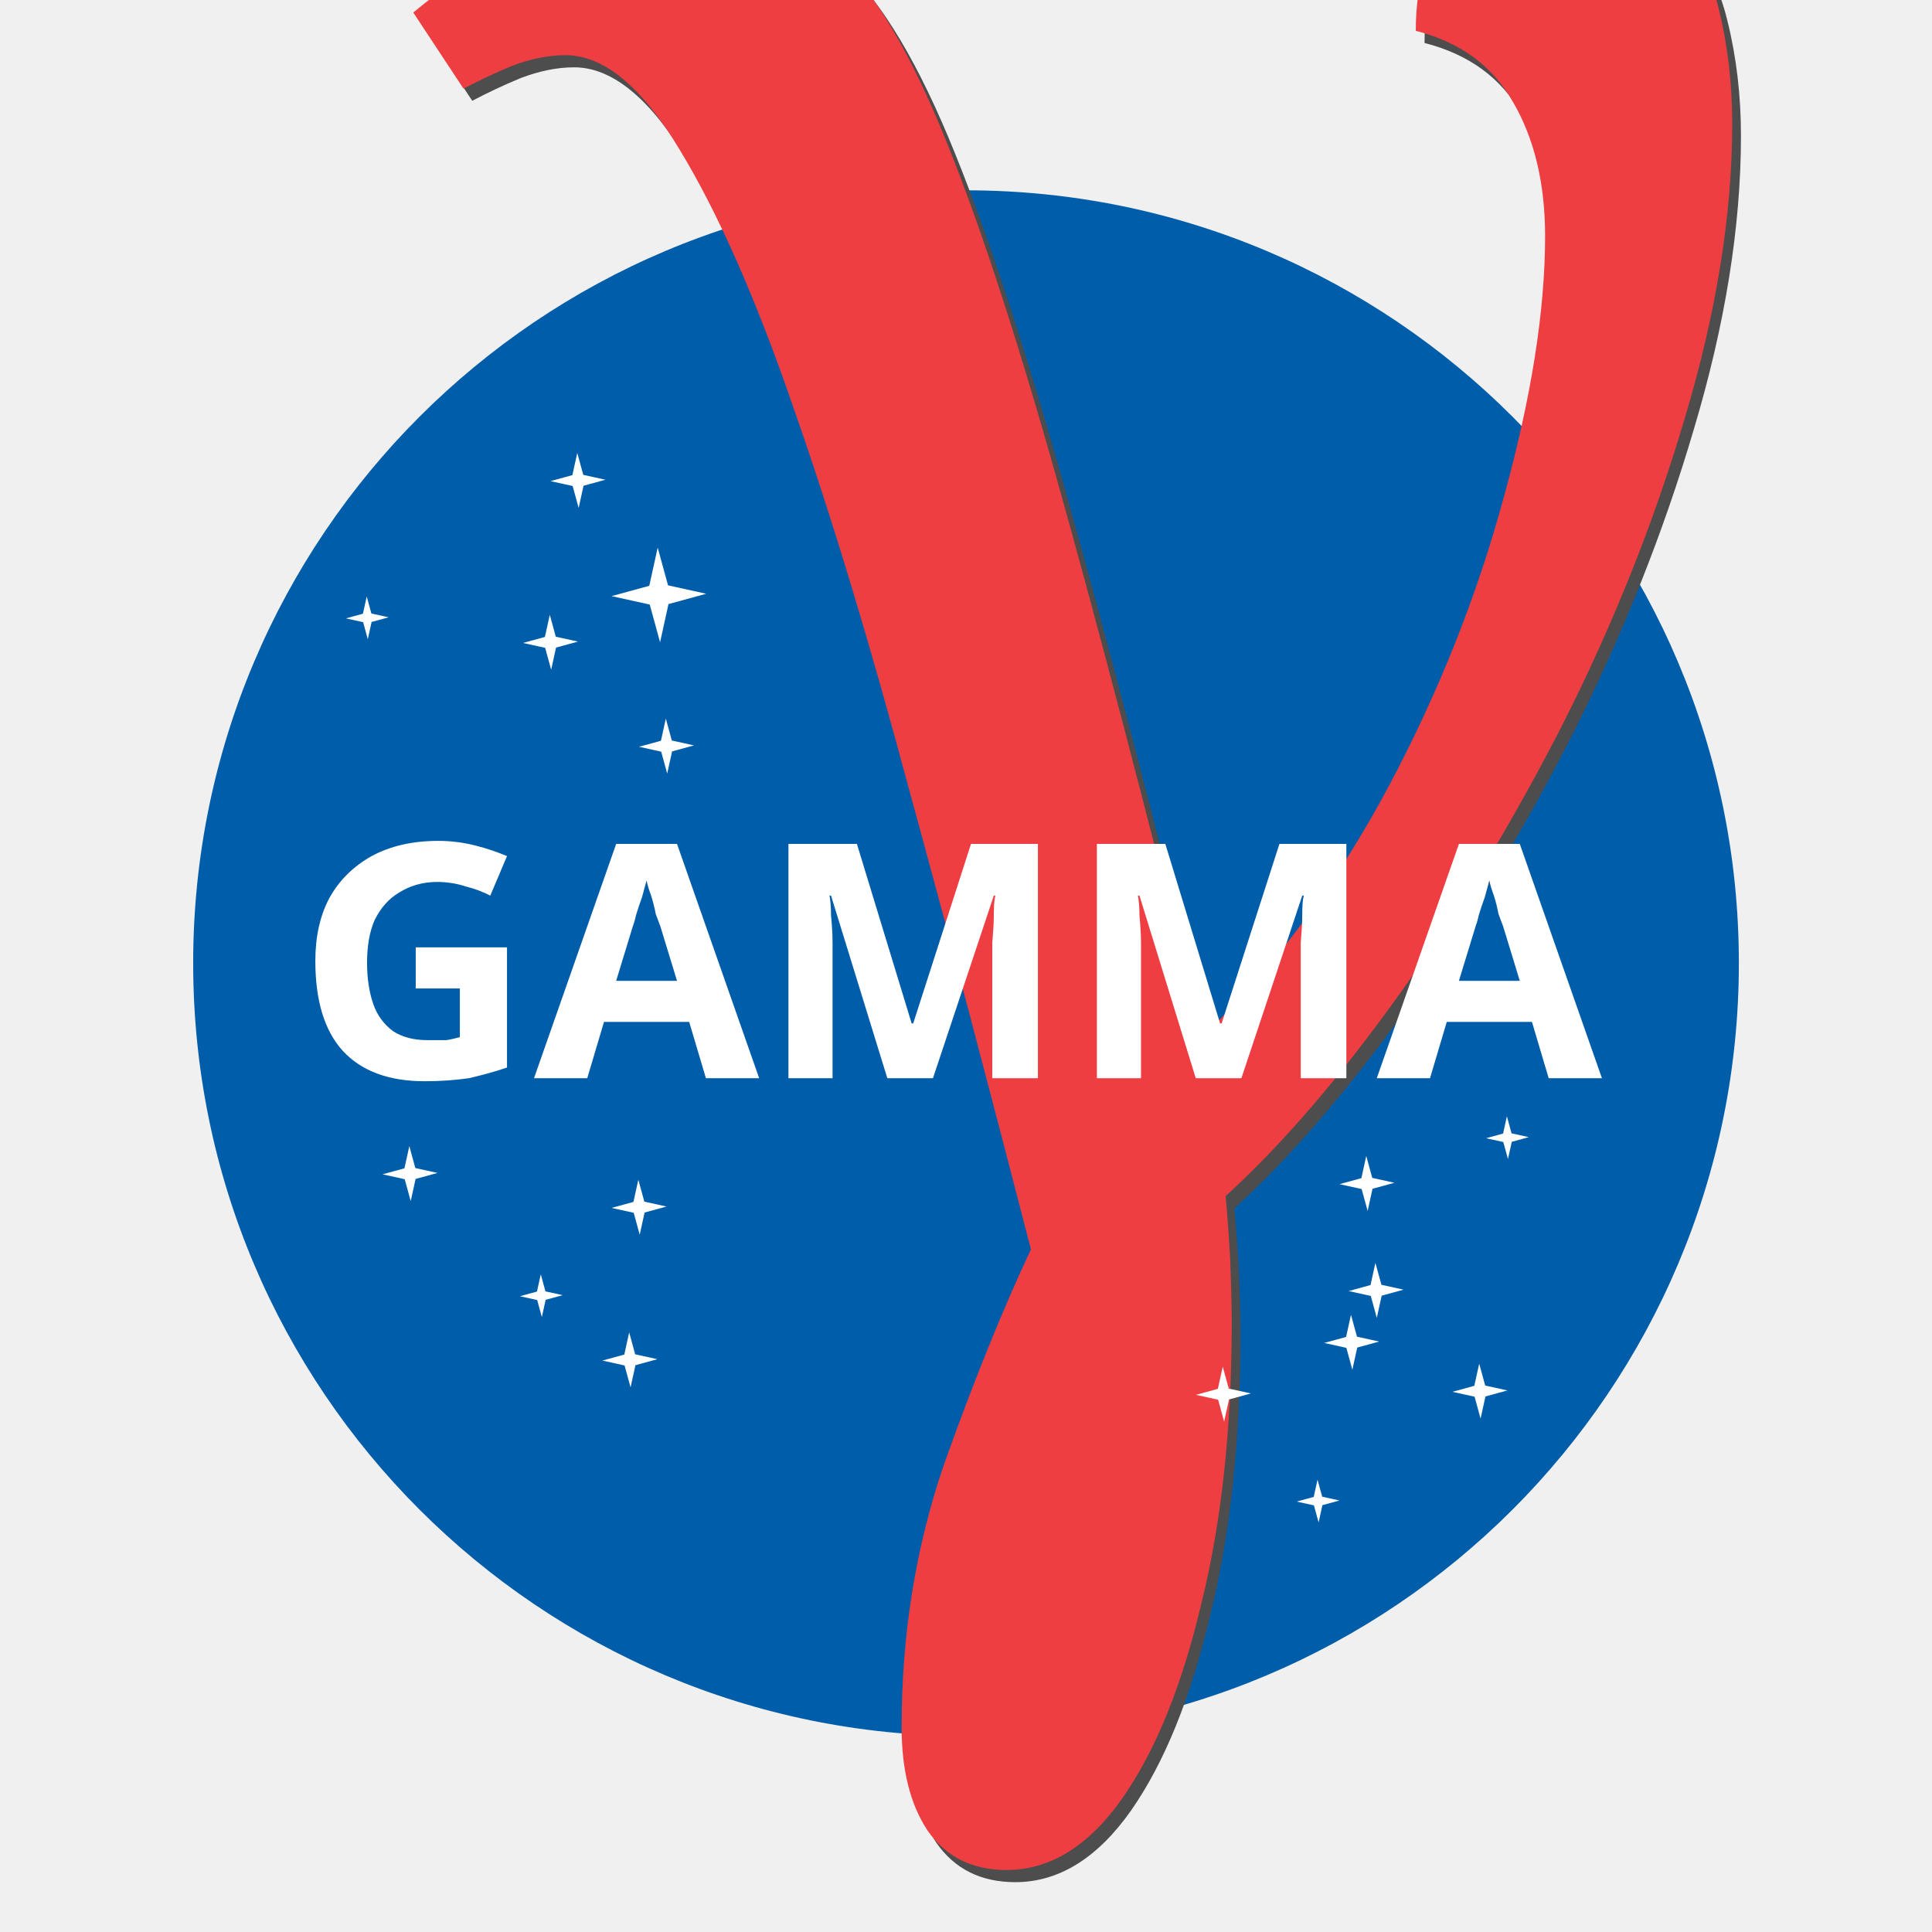
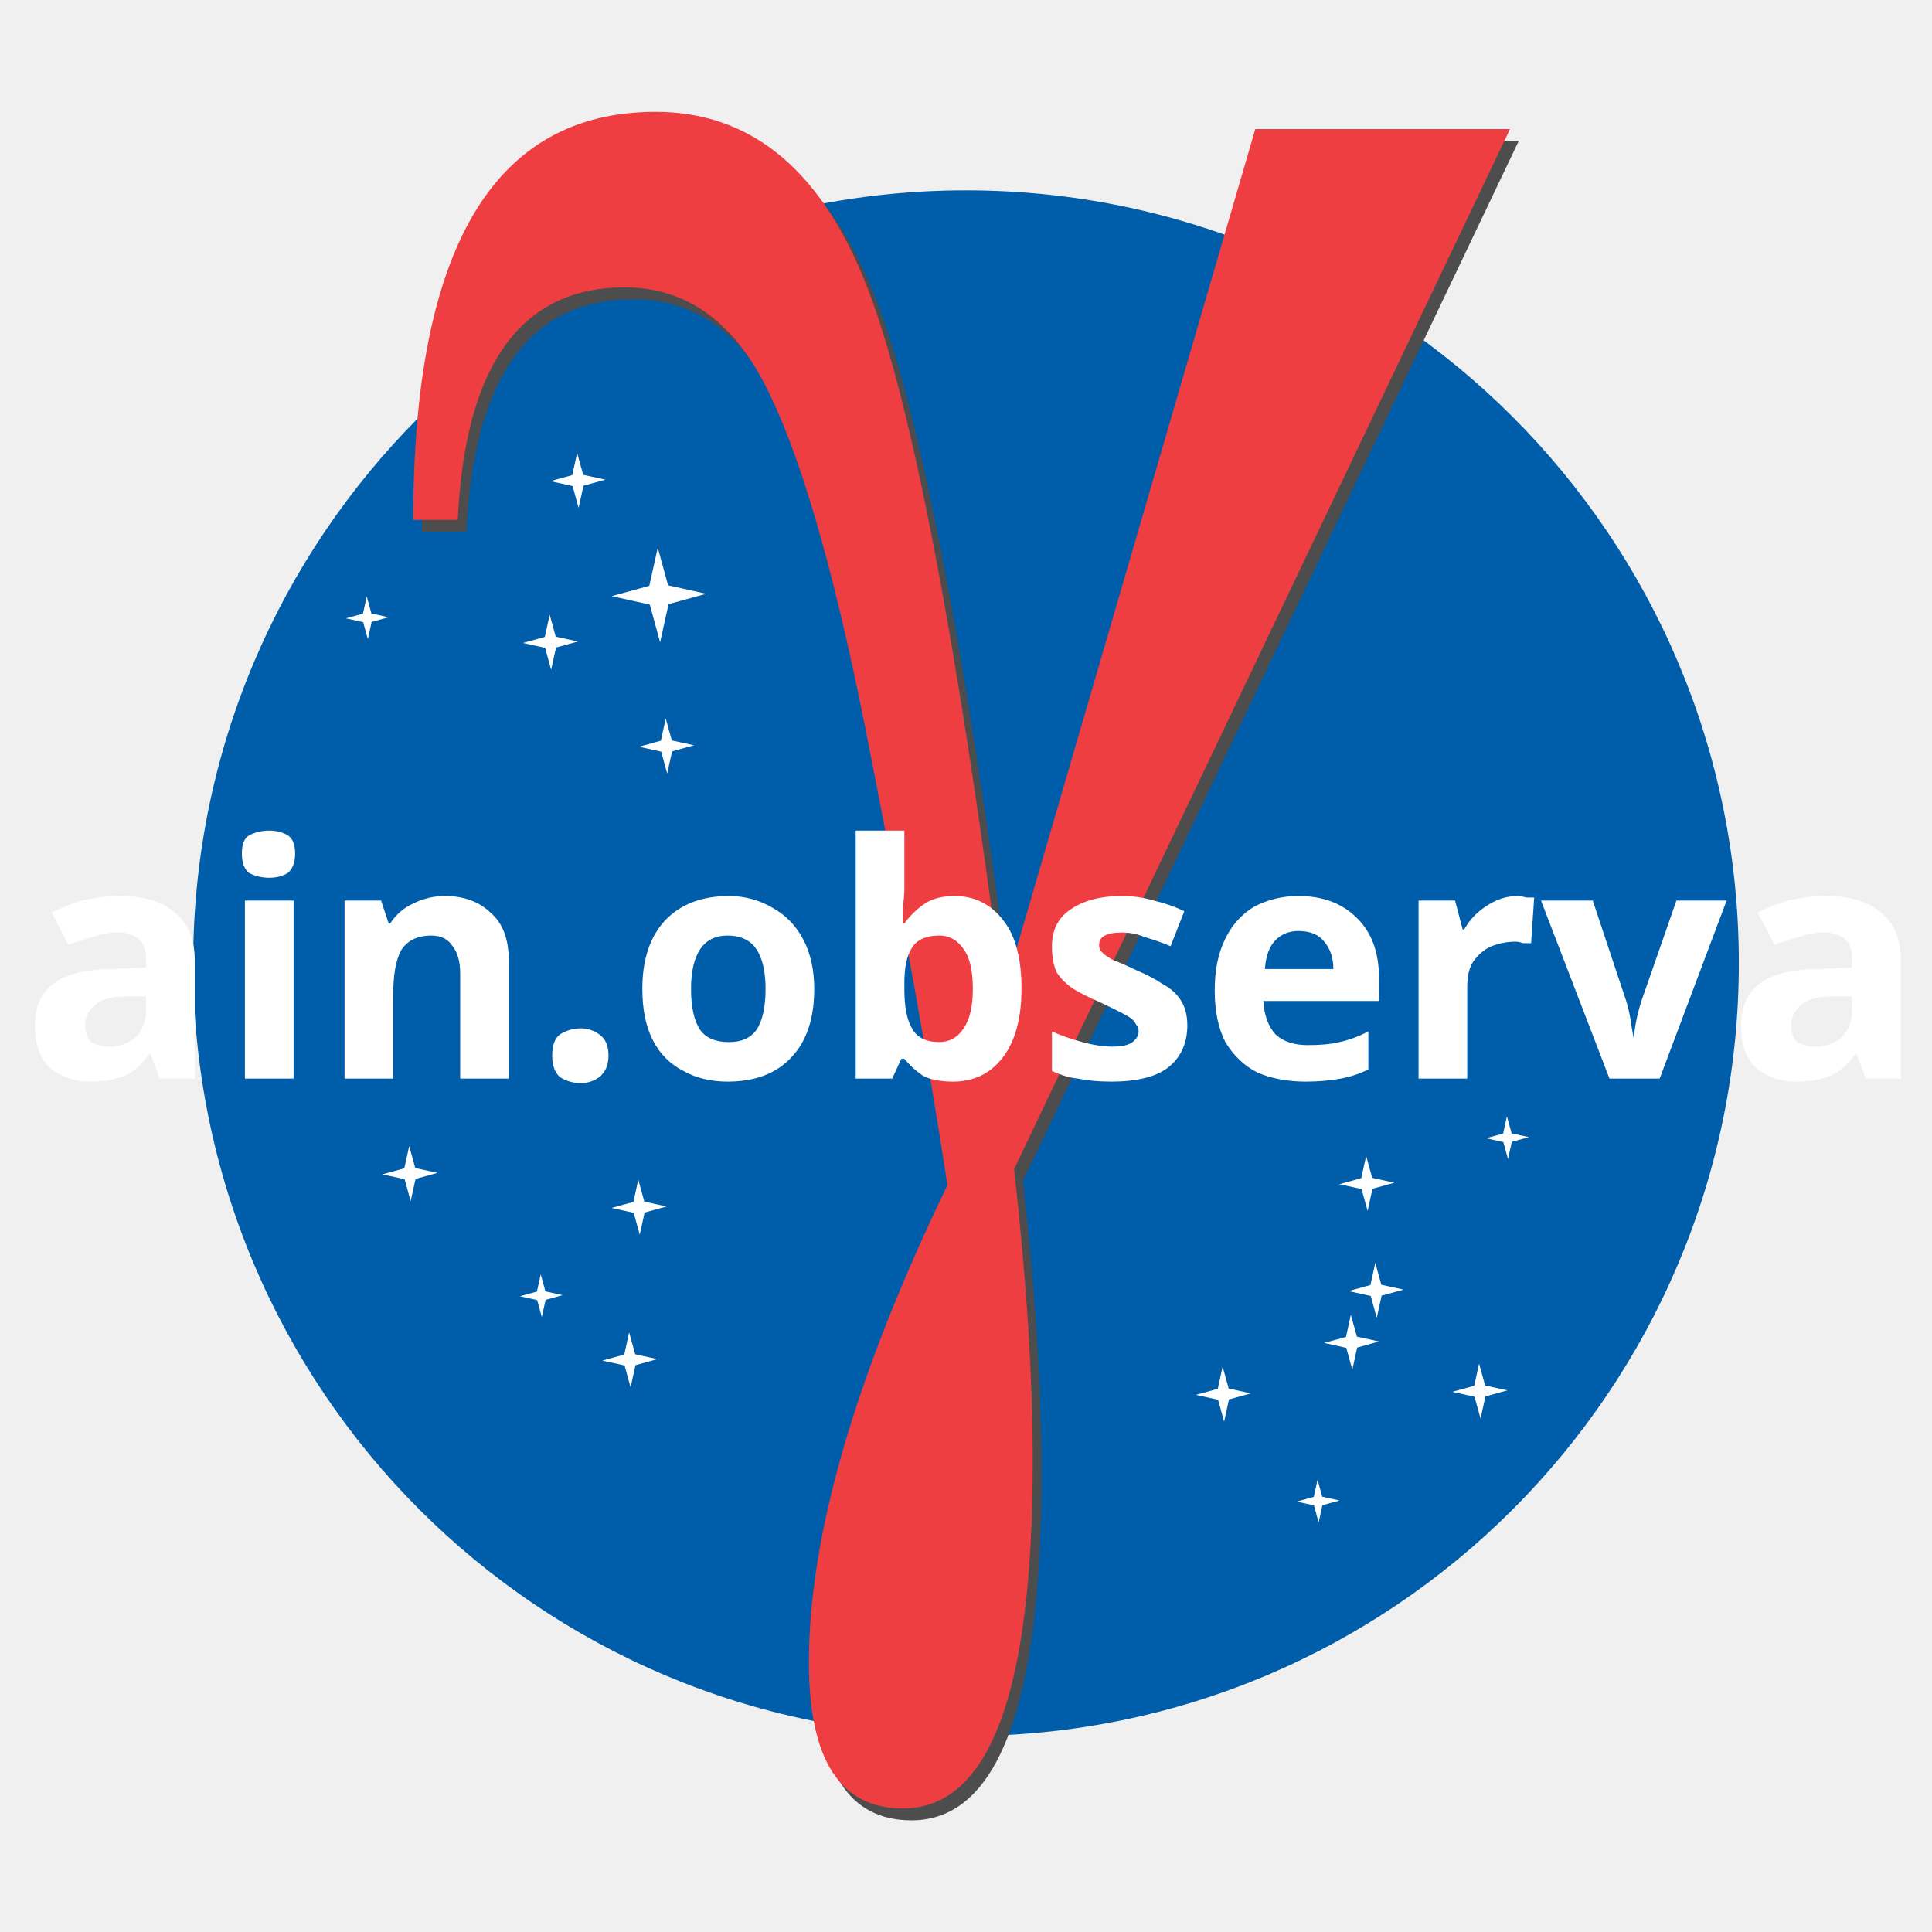
<svg xmlns="http://www.w3.org/2000/svg" width="75" height="75" version="1.1" viewBox="0 0 19.844 19.844" xml:space="preserve">
-   <g transform="translate(-.0228 .38683)">
-     <circle cx="9.945" cy="9.506" r="7.938" fill="#005daa" stroke-linecap="round" stroke-width=".492" />
-     <g transform="translate(.17414)" font-family="sans-serif" font-size="26.012px" letter-spacing="0px" stroke-width="1.393" word-spacing="0px">
-       <text x="4.183" y="12.695" fill="#4d4d4d" style="line-height:1.25" xml:space="preserve">
-         <tspan x="4.183" y="12.695" fill="#4d4d4d" font-family="Elephant" stroke-width="1.393">γ</tspan>
-       </text>
-       <text x="4.093" y="12.574" fill="#ef3e42" style="line-height:1.25" xml:space="preserve">
-         <tspan x="4.093" y="12.574" fill="#ef3e42" font-family="Elephant" stroke-width="1.393">γ</tspan>
-       </text>
+   <circle cx="9.922" cy="9.893" r="7.938" fill="#005daa" stroke-linecap="round" stroke-width=".492" />
+   <g transform="translate(.15134 .38683)" font-family="sans-serif" font-size="26.012px" letter-spacing="0px" stroke-width="1.393" word-spacing="0px">
+     <g fill="#4d4d4d" aria-label="γ">
+       <path d="m12.832 1.061h2.616l-5.093 10.682q0.191 1.715 0.191 2.998 0 3.569-1.334 3.569-0.965 0-0.965-1.499 0-1.956 1.423-4.903-0.279-1.829-0.787-4.407-0.495-2.578-1.029-3.696-0.521-1.118-1.499-1.118-1.6 0-1.715 2.388h-0.457q0-4.191 2.489-4.191 1.435 0 2.134 1.702 0.699 1.689 1.435 7.367z" />
    </g>
-     <path transform="matrix(.3875 0 0 .3875 6.1461 6.8541)" d="m1.694-1.662-0.274-1-1.012-0.223 1-0.274 0.223-1.012 0.274 1 1.012 0.223-1 0.274z" fill="#fff" stroke-linecap="round" stroke-width=".529" />
-     <path transform="matrix(.225 0 0 .225 5.3028 6.8663)" d="m1.694-1.662-0.274-1-1.012-0.223 1-0.274 0.223-1.012 0.274 1 1.012 0.223-1 0.274z" fill="#fff" stroke-linecap="round" stroke-width=".529" />
-     <path transform="matrix(.225 0 0 .225 5.5851 5.204)" d="m1.694-1.662-0.274-1-1.012-0.223 1-0.274 0.223-1.012 0.274 1 1.012 0.223-1 0.274z" fill="#fff" stroke-linecap="round" stroke-width=".529" />
-     <path transform="matrix(.225 0 0 .225 6.4946 7.9326)" d="m1.694-1.662-0.274-1-1.012-0.223 1-0.274 0.223-1.012 0.274 1 1.012 0.223-1 0.274z" fill="#fff" stroke-linecap="round" stroke-width=".529" />
-     <path transform="matrix(.225 0 0 .225 13.532 14.056)" d="m1.694-1.662-0.274-1-1.012-0.223 1-0.274 0.223-1.012 0.274 1 1.012 0.223-1 0.274z" fill="#fff" stroke-linecap="round" stroke-width=".529" />
-     <path transform="matrix(.225 0 0 .225 12.215 14.589)" d="m1.694-1.662-0.274-1-1.012-0.223 1-0.274 0.223-1.012 0.274 1 1.012 0.223-1 0.274z" fill="#fff" stroke-linecap="round" stroke-width=".529" />
-     <path transform="matrix(.225 0 0 .225 13.689 12.425)" d="m1.694-1.662-0.274-1-1.012-0.223 1-0.274 0.223-1.012 0.274 1 1.012 0.223-1 0.274z" fill="#fff" stroke-linecap="round" stroke-width=".529" />
-     <path transform="matrix(.225 0 0 .225 13.783 13.523)" d="m1.694-1.662-0.274-1-1.012-0.223 1-0.274 0.223-1.012 0.274 1 1.012 0.223-1 0.274z" fill="#fff" stroke-linecap="round" stroke-width=".529" />
-     <path transform="matrix(.225 0 0 .225 14.849 14.558)" d="m1.694-1.662-0.274-1-1.012-0.223 1-0.274 0.223-1.012 0.274 1 1.012 0.223-1 0.274z" fill="#fff" stroke-linecap="round" stroke-width=".529" />
-     <path transform="matrix(.175 0 0 .175 13.27 15.541)" d="m1.694-1.662-0.274-1-1.012-0.223 1-0.274 0.223-1.012 0.274 1 1.012 0.223-1 0.274z" fill="#fff" stroke-linecap="round" stroke-width=".529" />
-     <path transform="matrix(.175 0 0 .175 5.2918 13.432)" d="m1.694-1.662-0.274-1-1.012-0.223 1-0.274 0.223-1.012 0.274 1 1.012 0.223-1 0.274z" fill="#fff" stroke-linecap="round" stroke-width=".529" />
-     <path transform="matrix(.175 0 0 .175 15.215 11.809)" d="m1.694-1.662-0.274-1-1.012-0.223 1-0.274 0.223-1.012 0.274 1 1.012 0.223-1 0.274z" fill="#fff" stroke-linecap="round" stroke-width=".529" />
-     <path transform="matrix(.175 0 0 .175 3.5041 6.4695)" d="m1.694-1.662-0.274-1-1.012-0.223 1-0.274 0.223-1.012 0.274 1 1.012 0.223-1 0.274z" fill="#fff" stroke-linecap="round" stroke-width=".529" />
-     <path transform="matrix(.225 0 0 .225 6.1183 14.237)" d="m1.694-1.662-0.274-1-1.012-0.223 1-0.274 0.223-1.012 0.274 1 1.012 0.223-1 0.274z" fill="#fff" stroke-linecap="round" stroke-width=".529" />
-     <path transform="matrix(.225 0 0 .225 3.8601 12.324)" d="m1.694-1.662-0.274-1-1.012-0.223 1-0.274 0.223-1.012 0.274 1 1.012 0.223-1 0.274z" fill="#fff" stroke-linecap="round" stroke-width=".529" />
-     <path transform="matrix(.225 0 0 .225 6.2123 12.669)" d="m1.694-1.662-0.274-1-1.012-0.223 1-0.274 0.223-1.012 0.274 1 1.012 0.223-1 0.274z" fill="#fff" stroke-linecap="round" stroke-width=".529" />
-     <text x="3.074" y="10.69" fill="#000000" font-family="sans-serif" font-size="3.36px" letter-spacing="0px" stroke-width=".18" word-spacing="0px" style="line-height:1.25" xml:space="preserve">
-       <tspan x="3.074" y="10.69" fill="#ffffff" font-family="Poppins" font-weight="bold" stroke-width=".18">GAMMA</tspan>
-     </text>
+     <g fill="#ef3e42" aria-label="γ">
+       <path d="m12.742 0.939h2.616l-5.093 10.682q0.191 1.715 0.191 2.998 0 3.569-1.334 3.569-0.965 0-0.965-1.499 0-1.956 1.423-4.903-0.279-1.829-0.787-4.407-0.495-2.578-1.029-3.696-0.521-1.118-1.499-1.118-1.6 0-1.715 2.388h-0.457q0-4.191 2.489-4.191 1.435 0 2.134 1.702 0.699 1.689 1.435 7.367z" />
+     </g>
  </g>
+   <path d="m6.78 6.597-0.106-0.387-0.392-0.087 0.387-0.106 0.087-0.392 0.106 0.387 0.392 0.087-0.387 0.106z" fill="#fff" stroke-linecap="round" stroke-width=".205" />
+   <path d="m5.661 6.879-0.062-0.225-0.228-0.05 0.225-0.062 0.05-0.228 0.062 0.225 0.228 0.05-0.225 0.062z" fill="#fff" stroke-linecap="round" stroke-width=".119" />
+   <path d="m5.943 5.217-0.062-0.225-0.228-0.05 0.225-0.062 0.05-0.228 0.062 0.225 0.228 0.05-0.225 0.062z" fill="#fff" stroke-linecap="round" stroke-width=".119" />
+   <path d="m6.853 7.945-0.062-0.225-0.228-0.05 0.225-0.062 0.05-0.228 0.062 0.225 0.228 0.05-0.225 0.062z" fill="#fff" stroke-linecap="round" stroke-width=".119" />
+   <path d="m13.89 14.069-0.062-0.225-0.228-0.05 0.225-0.062 0.05-0.228 0.062 0.225 0.228 0.05-0.225 0.062z" fill="#fff" stroke-linecap="round" stroke-width=".119" />
+   <path d="m12.573 14.602-0.062-0.225-0.228-0.05 0.225-0.062 0.05-0.228 0.062 0.225 0.228 0.05-0.225 0.062z" fill="#fff" stroke-linecap="round" stroke-width=".119" />
+   <path d="m14.047 12.438-0.062-0.225-0.228-0.05 0.225-0.062 0.05-0.228 0.062 0.225 0.228 0.05-0.225 0.062z" fill="#fff" stroke-linecap="round" stroke-width=".119" />
+   <path d="m14.141 13.536-0.062-0.225-0.228-0.05 0.225-0.062 0.05-0.228 0.062 0.225 0.228 0.05-0.225 0.062z" fill="#fff" stroke-linecap="round" stroke-width=".119" />
+   <path d="m15.207 14.571-0.062-0.225-0.228-0.05 0.225-0.062 0.05-0.228 0.062 0.225 0.228 0.05-0.225 0.062z" fill="#fff" stroke-linecap="round" stroke-width=".119" />
+   <path d="m13.544 15.637-0.048-0.175-0.177-0.039 0.175-0.048 0.039-0.177 0.048 0.175 0.177 0.039-0.175 0.048z" fill="#fff" stroke-linecap="round" stroke-width=".093" />
+   <path d="m5.565 13.528-0.048-0.175-0.177-0.039 0.175-0.048 0.039-0.177 0.048 0.175 0.177 0.039-0.175 0.048z" fill="#fff" stroke-linecap="round" stroke-width=".093" />
+   <path d="m15.489 11.905-0.048-0.175-0.177-0.039 0.175-0.048 0.039-0.177 0.048 0.175 0.177 0.039-0.175 0.048z" fill="#fff" stroke-linecap="round" stroke-width=".093" />
+   <path d="m3.778 6.565-0.048-0.175-0.177-0.039 0.175-0.048 0.039-0.177 0.048 0.175 0.177 0.039-0.175 0.048z" fill="#fff" stroke-linecap="round" stroke-width=".093" />
+   <path d="m6.477 14.25-0.062-0.225-0.228-0.05 0.225-0.062 0.05-0.228 0.062 0.225 0.228 0.05-0.225 0.062z" fill="#fff" stroke-linecap="round" stroke-width=".119" />
+   <path d="m4.218 12.337-0.062-0.225-0.228-0.05 0.225-0.062 0.05-0.228 0.062 0.225 0.228 0.05-0.225 0.062z" fill="#fff" stroke-linecap="round" stroke-width=".119" />
+   <path d="m6.571 12.682-0.062-0.225-0.228-0.05 0.225-0.062 0.05-0.228 0.062 0.225 0.228 0.05-0.225 0.062z" fill="#fff" stroke-linecap="round" stroke-width=".119" />
+   <text x="3.051" y="11.077" fill="#000000" font-family="sans-serif" font-size="3.36px" letter-spacing="0px" stroke-width="0.18" word-spacing="0px" style="line-height:1.25" xml:space="preserve" text-anchor="middle" id="text48">
+     <tspan x="9.897" y="11.077" fill="#ffffff" font-family="Poppins" font-weight="bold" stroke-width="0.18" id="tspan46">{{ site.translations.main.observatory.gamma.logo }}</tspan>
+   </text>
</svg>
